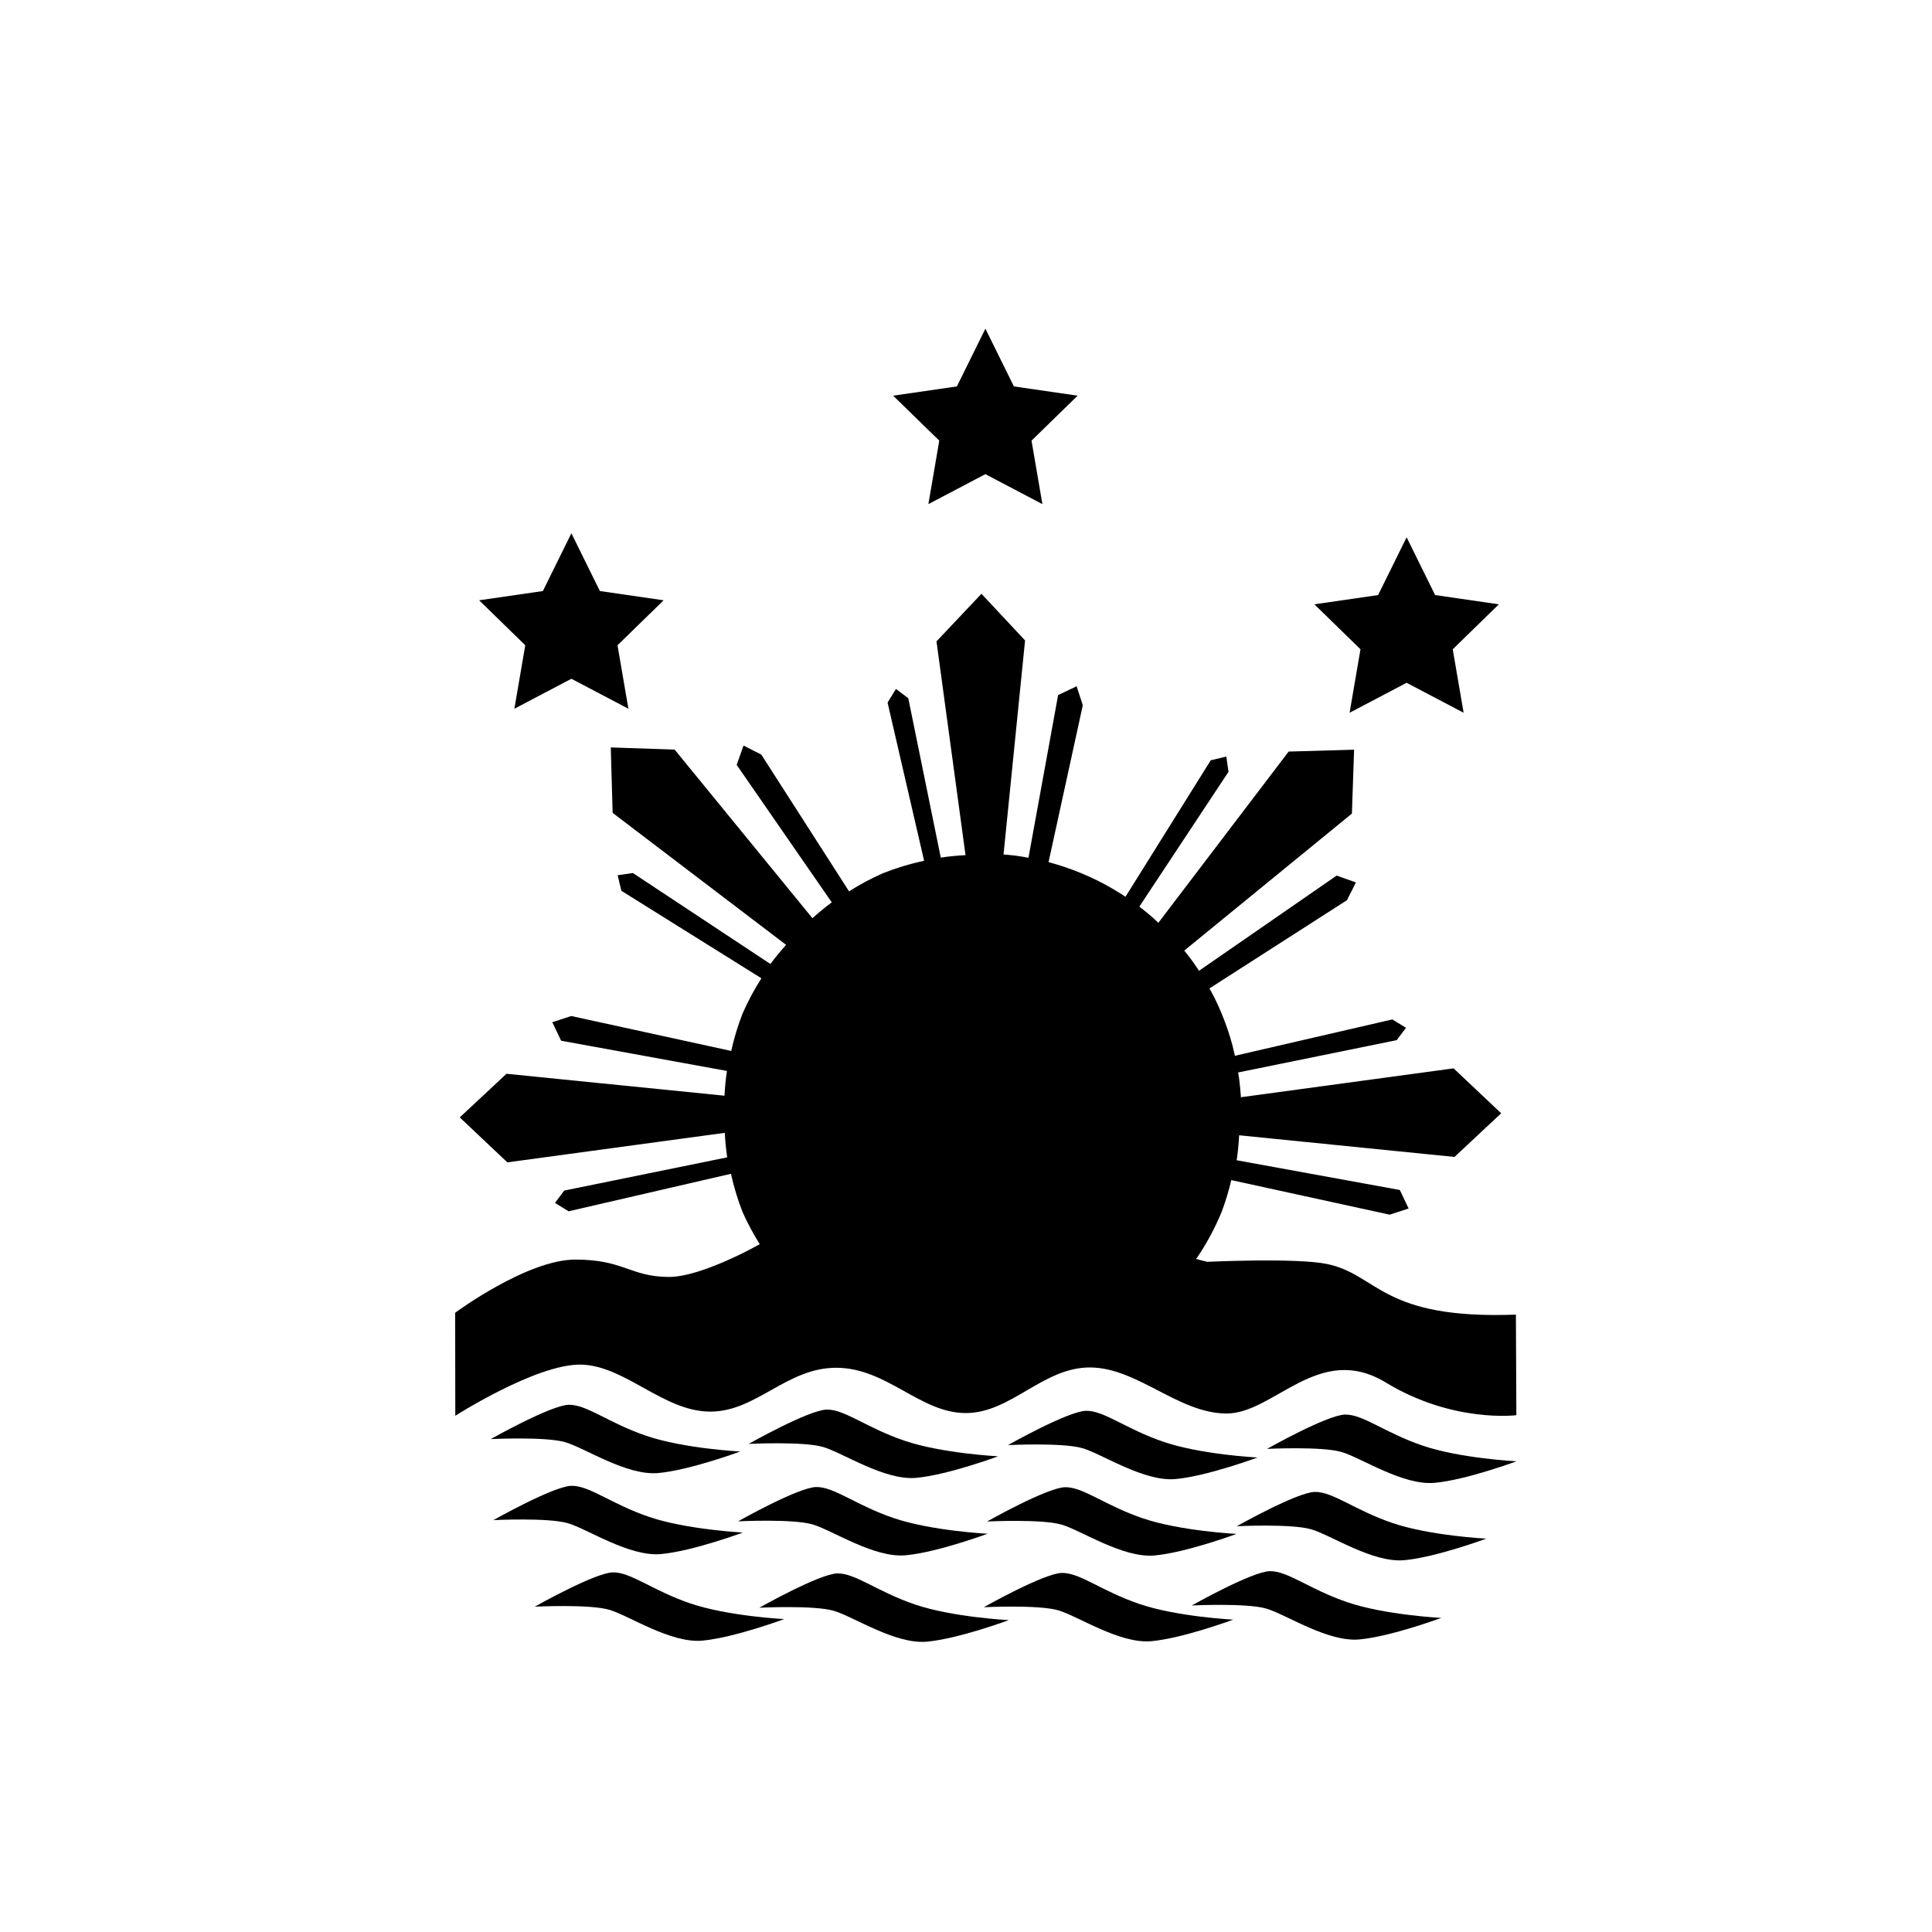
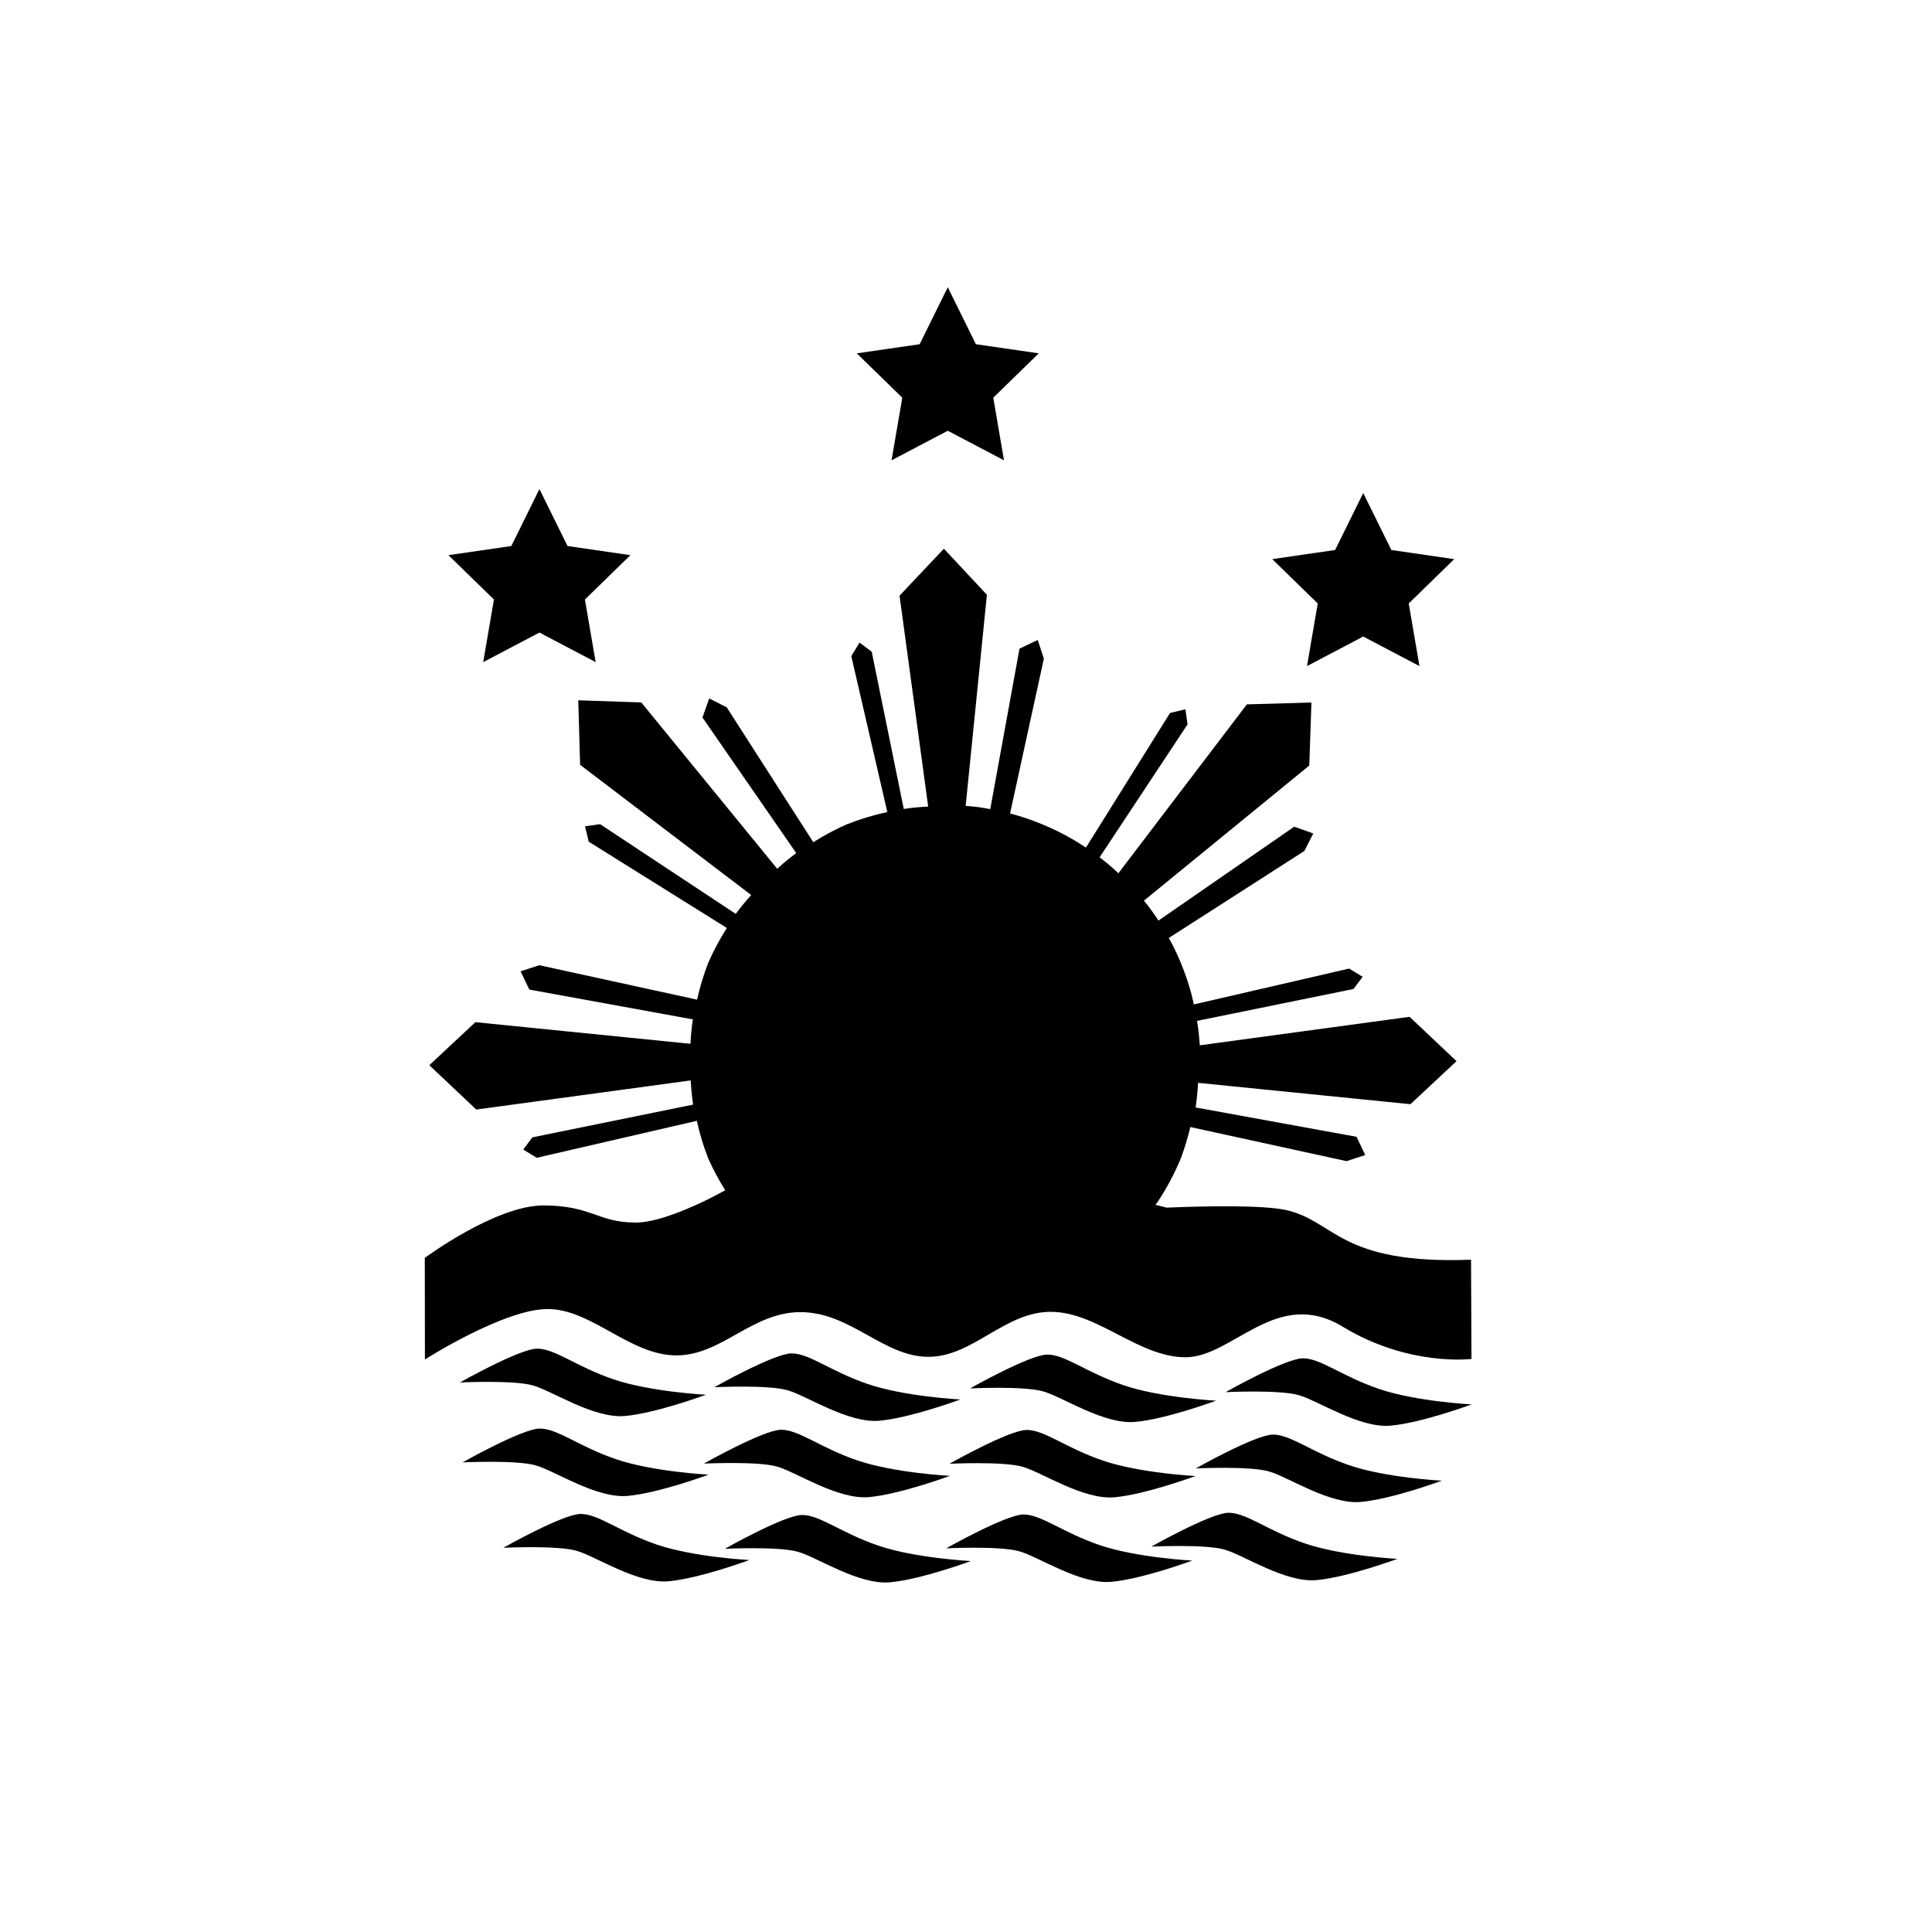
- <svg xmlns="http://www.w3.org/2000/svg" version="1.1" viewBox="0 0 280 280" xml:space="preserve">
-   <path d="m 142.239,86.053 -6.515,6.898 4.207,30.984 c -1.201,0.06 -2.398,0.178 -3.588,0.353 l -4.707,-23.098 -1.789,-1.342 -1.213,1.98 5.293,22.917 c -2.038,0.437 -4.037,1.044 -5.974,1.812 -1.697,0.751 -3.336,1.628 -4.904,2.621 l -12.716,-19.817 -2.575,-1.309 -0.994,2.8 13.781,19.924 c -0.97,0.72 -1.904,1.487 -2.8,2.298 l -19.969,-24.435 -9.259,-0.316 0.271,9.485 25.14,19.129 c -0.802,0.887 -1.56,1.811 -2.274,2.77 l -19.93,-13.182 -2.213,0.316 0.542,2.258 20.296,12.68 c -1.042,1.632 -1.956,3.343 -2.734,5.115 -0.683,1.762 -1.233,3.573 -1.643,5.417 l -23.18,-5.06 -2.747,0.895 1.277,2.683 24.03,4.38 c -0.175,1.19 -0.293,2.387 -0.353,3.588 l -31.596,-3.178 -6.771,6.323 6.898,6.515 31.511,-4.278 c 0.06,1.189 0.177,2.375 0.35,3.553 l -23.621,4.814 -1.341,1.788 1.98,1.214 23.526,-5.433 c 0.417,1.887 0.979,3.74 1.681,5.54 0.72,1.61 1.553,3.168 2.492,4.662 -0.947,0.511 -1.924,1.045 -3.173,1.64 -0.826,0.393 -1.695,0.786 -2.578,1.153 -0.883,0.368 -1.779,0.71 -2.659,1.002 -0.88,0.292 -1.744,0.534 -2.562,0.701 -0.409,0.084 -0.806,0.149 -1.188,0.192 -0.382,0.043 -0.749,0.064 -1.097,0.06 -0.695,-0.008 -1.318,-0.052 -1.887,-0.125 -0.57,-0.073 -1.087,-0.174 -1.574,-0.293 -0.486,-0.119 -0.942,-0.257 -1.388,-0.404 -0.446,-0.147 -0.882,-0.303 -1.329,-0.458 -0.447,-0.155 -0.906,-0.31 -1.398,-0.455 -0.491,-0.145 -1.016,-0.28 -1.594,-0.396 -0.578,-0.116 -1.21,-0.212 -1.917,-0.28 -0.707,-0.068 -1.489,-0.107 -2.368,-0.107 -0.439,-3.3e-4 -0.892,0.03 -1.354,0.086 -0.462,0.056 -0.934,0.139 -1.413,0.244 -0.479,0.105 -0.964,0.233 -1.452,0.38 -0.488,0.147 -0.979,0.312 -1.47,0.493 -0.982,0.361 -1.962,0.782 -2.915,1.234 -0.953,0.452 -1.878,0.934 -2.748,1.415 -0.87,0.482 -1.684,0.964 -2.417,1.416 -0.733,0.452 -1.385,0.874 -1.927,1.235 -1.085,0.723 -1.735,1.205 -1.735,1.205 l 0.02,14.927 c 0,0 0.726,-0.463 1.914,-1.159 0.594,-0.348 1.304,-0.753 2.098,-1.188 0.793,-0.434 1.669,-0.898 2.596,-1.361 0.926,-0.463 1.903,-0.926 2.897,-1.361 0.994,-0.434 2.006,-0.84 3.002,-1.187 0.996,-0.347 1.978,-0.636 2.91,-0.839 0.466,-0.101 0.921,-0.181 1.359,-0.235 0.438,-0.054 0.861,-0.083 1.263,-0.082 0.402,3.2e-4 0.801,0.027 1.197,0.076 0.396,0.05 0.789,0.122 1.18,0.215 0.391,0.092 0.78,0.205 1.167,0.334 0.387,0.129 0.772,0.274 1.156,0.433 0.768,0.317 1.531,0.687 2.293,1.084 0.762,0.397 1.522,0.82 2.286,1.243 0.763,0.424 1.529,0.848 2.302,1.246 0.772,0.398 1.552,0.771 2.341,1.091 0.395,0.16 0.792,0.307 1.193,0.438 0.401,0.131 0.805,0.246 1.212,0.341 0.407,0.095 0.818,0.17 1.233,0.223 0.415,0.053 0.834,0.083 1.258,0.087 0.424,0.004 0.838,-0.018 1.244,-0.062 0.406,-0.044 0.805,-0.111 1.196,-0.196 0.392,-0.086 0.777,-0.191 1.157,-0.312 0.38,-0.121 0.754,-0.258 1.124,-0.408 0.74,-0.3 1.464,-0.651 2.181,-1.027 0.717,-0.376 1.428,-0.778 2.143,-1.18 0.715,-0.402 1.434,-0.803 2.167,-1.178 0.733,-0.376 1.48,-0.725 2.252,-1.024 0.386,-0.149 0.778,-0.285 1.177,-0.406 0.399,-0.12 0.806,-0.225 1.222,-0.31 0.415,-0.085 0.84,-0.15 1.274,-0.193 0.434,-0.043 0.878,-0.064 1.333,-0.058 0.455,0.005 0.901,0.035 1.337,0.087 0.437,0.052 0.865,0.126 1.286,0.218 0.42,0.092 0.833,0.204 1.239,0.33 0.406,0.127 0.806,0.269 1.199,0.423 0.788,0.309 1.553,0.668 2.305,1.052 0.751,0.383 1.489,0.792 2.221,1.199 0.732,0.407 1.458,0.814 2.187,1.195 0.729,0.381 1.461,0.736 2.204,1.041 0.372,0.152 0.746,0.292 1.124,0.416 0.378,0.124 0.76,0.232 1.147,0.321 0.387,0.089 0.779,0.159 1.177,0.207 0.398,0.048 0.801,0.074 1.212,0.075 0.411,8e-4 0.813,-0.024 1.21,-0.072 0.396,-0.048 0.786,-0.119 1.17,-0.209 0.384,-0.09 0.762,-0.2 1.136,-0.326 0.374,-0.126 0.744,-0.268 1.109,-0.424 0.732,-0.311 1.449,-0.673 2.161,-1.061 0.711,-0.388 1.417,-0.803 2.125,-1.218 0.708,-0.414 1.418,-0.828 2.138,-1.216 0.72,-0.388 1.451,-0.75 2.2,-1.06 0.375,-0.155 0.754,-0.297 1.139,-0.422 0.385,-0.125 0.776,-0.234 1.173,-0.324 0.397,-0.09 0.802,-0.159 1.213,-0.207 0.412,-0.047 0.831,-0.072 1.259,-0.07 0.428,0.002 0.853,0.029 1.274,0.079 0.421,0.05 0.84,0.122 1.255,0.213 0.415,0.091 0.828,0.202 1.239,0.329 0.411,0.127 0.819,0.27 1.225,0.425 0.813,0.311 1.62,0.674 2.423,1.062 0.803,0.388 1.603,0.803 2.404,1.218 0.801,0.414 1.602,0.829 2.408,1.219 0.806,0.389 1.617,0.754 2.436,1.067 0.41,0.157 0.821,0.3 1.236,0.428 0.414,0.128 0.831,0.24 1.251,0.333 0.42,0.093 0.843,0.166 1.27,0.218 0.427,0.051 0.857,0.08 1.291,0.084 0.434,0.003 0.867,-0.034 1.298,-0.106 0.431,-0.072 0.862,-0.179 1.292,-0.313 0.43,-0.135 0.861,-0.297 1.292,-0.481 0.431,-0.184 0.864,-0.389 1.298,-0.609 0.868,-0.44 1.743,-0.94 2.632,-1.446 0.889,-0.506 1.793,-1.019 2.719,-1.486 0.463,-0.234 0.931,-0.456 1.406,-0.66 0.474,-0.204 0.955,-0.39 1.443,-0.552 0.488,-0.162 0.984,-0.299 1.487,-0.405 0.503,-0.106 1.015,-0.18 1.536,-0.218 0.521,-0.037 1.051,-0.036 1.591,0.009 0.54,0.045 1.09,0.134 1.651,0.274 0.561,0.14 1.132,0.331 1.716,0.579 0.583,0.248 1.179,0.554 1.787,0.923 0.608,0.369 1.214,0.711 1.815,1.027 0.602,0.316 1.199,0.607 1.79,0.873 0.591,0.267 1.177,0.51 1.753,0.731 0.576,0.221 1.144,0.421 1.702,0.602 1.115,0.36 2.187,0.643 3.201,0.862 1.014,0.22 1.968,0.377 2.847,0.488 0.878,0.111 1.681,0.176 2.39,0.211 0.71,0.035 1.327,0.04 1.833,0.031 1.014,-0.018 1.588,-0.091 1.588,-0.091 l -0.066,-14.575 c -1.22,0.045 -2.367,0.062 -3.444,0.054 -1.077,-0.008 -2.087,-0.041 -3.034,-0.097 -0.947,-0.056 -1.833,-0.134 -2.663,-0.231 -0.83,-0.097 -1.604,-0.214 -2.329,-0.347 -0.725,-0.133 -1.401,-0.282 -2.034,-0.445 -0.633,-0.163 -1.223,-0.339 -1.777,-0.526 -0.554,-0.187 -1.071,-0.383 -1.559,-0.588 -0.487,-0.204 -0.945,-0.416 -1.379,-0.633 -0.867,-0.432 -1.639,-0.882 -2.368,-1.327 -0.729,-0.444 -1.414,-0.883 -2.107,-1.291 -0.692,-0.408 -1.393,-0.787 -2.151,-1.112 -0.379,-0.162 -0.772,-0.311 -1.187,-0.444 -0.415,-0.133 -0.85,-0.249 -1.313,-0.346 -0.557,-0.117 -1.247,-0.209 -2.027,-0.282 -0.78,-0.072 -1.65,-0.125 -2.569,-0.162 -1.838,-0.074 -3.871,-0.085 -5.763,-0.066 -1.893,0.018 -3.647,0.066 -4.927,0.109 -1.28,0.043 -2.088,0.081 -2.088,0.081 l -1.659,-0.414 c 0.086,-0.104 0.172,-0.209 0.257,-0.314 1.367,-2.046 2.53,-4.222 3.472,-6.496 0.566,-1.508 1.034,-3.051 1.401,-4.619 l 22.955,5.011 2.747,-0.895 -1.277,-2.683 -23.644,-4.31 c 0.177,-1.2 0.296,-2.408 0.357,-3.619 l 31.207,3.139 6.771,-6.323 -6.898,-6.515 -30.831,4.186 c -0.002,-0.07 -0.004,-0.14 -0.007,-0.21 -0.054,-0.818 -0.134,-1.634 -0.241,-2.447 -0.047,-0.311 -0.099,-0.622 -0.154,-0.932 l 22.993,-4.686 1.342,-1.789 -1.98,-1.213 -22.817,5.269 c -0.104,-0.492 -0.219,-0.983 -0.343,-1.471 -0.212,-0.792 -0.45,-1.577 -0.714,-2.353 -0.264,-0.776 -0.553,-1.544 -0.867,-2.301 -0.314,-0.757 -0.652,-1.504 -1.014,-2.24 -0.239,-0.472 -0.489,-0.938 -0.748,-1.399 l 19.921,-12.783 1.31,-2.575 -2.8,-0.993 -19.951,13.799 c -0.063,-0.102 -0.126,-0.204 -0.19,-0.305 -0.456,-0.682 -0.933,-1.348 -1.432,-1.998 -0.169,-0.21 -0.34,-0.419 -0.513,-0.625 l 24.299,-19.858 0.316,-9.258 -9.485,0.271 -18.883,24.816 c -0.254,-0.244 -0.511,-0.485 -0.771,-0.722 -0.616,-0.541 -1.25,-1.061 -1.901,-1.56 -0.028,-0.02 -0.057,-0.041 -0.085,-0.061 l 12.923,-19.537 -0.316,-2.213 -2.258,0.542 -12.356,19.778 c -0.651,-0.434 -1.316,-0.847 -1.994,-1.239 -0.71,-0.41 -1.433,-0.797 -2.169,-1.16 -0.735,-0.362 -1.482,-0.701 -2.24,-1.014 -0.757,-0.314 -1.525,-0.603 -2.301,-0.866 -0.776,-0.264 -1.561,-0.502 -2.353,-0.714 -0.031,-0.007 -0.062,-0.015 -0.093,-0.022 l 4.965,-22.744 -0.895,-2.747 -2.683,1.277 -4.297,23.577 c -0.603,-0.115 -1.209,-0.215 -1.817,-0.3 -0.597,-0.073 -1.196,-0.133 -1.796,-0.177 l 3.12,-31.02 z" style="paint-order:stroke fill markers" />
-   <path d="m 71.123,208.563 c 0,0 8.714,-4.926 11.316,-4.971 2.601,-0.045 5.764,2.639 11.229,4.499 5.465,1.86 13.609,2.271 13.609,2.271 0,0 -7.281,2.702 -11.87,3.122 -4.59,0.42 -10.643,-3.645 -13.505,-4.476 -2.862,-0.832 -10.778,-0.445 -10.778,-0.445 z" style="paint-order:stroke fill markers" />
-   <path d="m 108.503,209.26 c 0,0 8.714,-4.926 11.316,-4.971 2.601,-0.045 5.764,2.639 11.229,4.499 5.465,1.86 13.608,2.271 13.608,2.271 0,0 -7.281,2.702 -11.87,3.122 -4.59,0.42 -10.643,-3.645 -13.505,-4.476 -2.862,-0.832 -10.778,-0.445 -10.778,-0.445 z" style="paint-order:stroke fill markers" />
-   <path d="m 146.085,209.434 c 0,0 8.714,-4.926 11.316,-4.971 2.601,-0.045 5.764,2.639 11.229,4.499 5.465,1.86 13.609,2.271 13.609,2.271 0,0 -7.281,2.702 -11.87,3.122 -4.59,0.42 -10.643,-3.645 -13.505,-4.476 -2.862,-0.832 -10.778,-0.445 -10.778,-0.445 z" style="paint-order:stroke fill markers" />
-   <path d="m 183.63,209.983 c 0,0 8.714,-4.926 11.316,-4.971 2.601,-0.045 5.764,2.639 11.229,4.499 5.465,1.86 13.609,2.271 13.609,2.271 0,0 -7.281,2.702 -11.87,3.122 -4.59,0.42 -10.643,-3.645 -13.505,-4.476 -2.862,-0.832 -10.778,-0.445 -10.778,-0.445 z" style="paint-order:stroke fill markers" />
-   <path d="m 71.511,220.306 c 0,0 8.714,-4.926 11.316,-4.971 2.601,-0.045 5.764,2.639 11.229,4.499 5.465,1.86 13.609,2.271 13.609,2.271 0,0 -7.281,2.702 -11.87,3.122 -4.59,0.42 -10.643,-3.645 -13.505,-4.476 -2.862,-0.832 -10.778,-0.445 -10.778,-0.445 z" style="paint-order:stroke fill markers" />
-   <path d="m 106.97,220.482 c 0,0 8.714,-4.926 11.316,-4.971 2.601,-0.045 5.764,2.639 11.229,4.499 5.465,1.86 13.609,2.271 13.609,2.271 0,0 -7.281,2.702 -11.87,3.122 -4.59,0.42 -10.643,-3.645 -13.505,-4.476 -2.862,-0.832 -10.778,-0.445 -10.778,-0.445 z" style="paint-order:stroke fill markers" />
-   <path d="m 143.051,220.508 c 0,0 8.714,-4.926 11.316,-4.971 2.601,-0.045 5.764,2.639 11.229,4.499 5.465,1.86 13.609,2.271 13.609,2.271 0,0 -7.281,2.702 -11.87,3.122 -4.59,0.42 -10.643,-3.645 -13.505,-4.476 -2.862,-0.832 -10.778,-0.445 -10.778,-0.445 z" style="paint-order:stroke fill markers" />
-   <path d="m 179.246,221.192 c 0,0 8.714,-4.926 11.316,-4.971 2.601,-0.045 5.764,2.639 11.229,4.499 5.465,1.86 13.608,2.271 13.608,2.271 0,0 -7.281,2.702 -11.87,3.122 -4.59,0.42 -10.643,-3.645 -13.505,-4.476 -2.862,-0.832 -10.778,-0.445 -10.778,-0.445 z" style="paint-order:stroke fill markers" />
-   <path d="m 77.505,232.851 c 0,0 8.714,-4.926 11.316,-4.971 2.601,-0.045 5.764,2.639 11.229,4.499 5.465,1.86 13.608,2.271 13.608,2.271 0,0 -7.281,2.702 -11.87,3.122 -4.59,0.42 -10.643,-3.645 -13.505,-4.476 -2.862,-0.832 -10.778,-0.445 -10.778,-0.445 z" style="paint-order:stroke fill markers" />
-   <path d="m 110.048,233.002 c 0,0 8.714,-4.926 11.316,-4.971 2.601,-0.045 5.764,2.639 11.229,4.499 5.465,1.86 13.609,2.271 13.609,2.271 0,0 -7.281,2.702 -11.87,3.122 -4.59,0.42 -10.643,-3.645 -13.505,-4.476 -2.862,-0.832 -10.778,-0.445 -10.778,-0.445 z" style="paint-order:stroke fill markers" />
-   <path d="m 142.58,232.931 c 0,0 8.714,-4.926 11.316,-4.971 2.601,-0.045 5.764,2.639 11.229,4.499 5.465,1.86 13.609,2.271 13.609,2.271 0,0 -7.281,2.702 -11.87,3.122 -4.59,0.42 -10.643,-3.645 -13.505,-4.476 -2.862,-0.832 -10.778,-0.445 -10.778,-0.445 z" style="paint-order:stroke fill markers" />
-   <path d="m 172.723,232.679 c 0,0 8.714,-4.926 11.316,-4.971 2.601,-0.045 5.764,2.639 11.229,4.499 5.465,1.86 13.609,2.271 13.609,2.271 0,0 -7.281,2.702 -11.87,3.122 -4.59,0.42 -10.643,-3.645 -13.505,-4.476 -2.862,-0.832 -10.778,-0.445 -10.778,-0.445 z" style="paint-order:stroke fill markers" />
-   <path d="m 82.81,77.286 -4.131,8.371 -9.238,1.342 6.684,6.516 -1.578,9.2 8.262,-4.343 8.263,4.343 -1.578,-9.2 6.684,-6.516 -9.237,-1.342 z" style="paint-order:stroke fill markers" />
-   <path d="m 142.811,47.632 -4.131,8.371 -9.238,1.342 6.684,6.516 -1.578,9.2 8.262,-4.343 8.263,4.343 -1.578,-9.2 6.684,-6.516 -9.237,-1.342 z" style="paint-order:stroke fill markers" />
-   <path d="m 203.857,77.869 -4.131,8.371 -9.238,1.342 6.684,6.516 -1.578,9.2 8.262,-4.343 8.263,4.343 -1.578,-9.2 6.684,-6.516 -9.237,-1.342 z" style="paint-order:stroke fill markers" />
-   <path d="" style="paint-order:stroke fill markers" />
+ <svg xmlns="http://www.w3.org/2000/svg" version="1.1" viewBox="0 0 1080 1080" xml:space="preserve">
+   <g transform="matrix(3.8044 0 0 3.8044 -13.497 -20.639)">
+     <path d="m 142.239,86.053 -6.515,6.898 4.207,30.984 c -1.201,0.06 -2.398,0.178 -3.588,0.353 l -4.707,-23.098 -1.789,-1.342 -1.213,1.98 5.293,22.917 c -2.038,0.437 -4.037,1.044 -5.974,1.812 -1.697,0.751 -3.336,1.628 -4.904,2.621 l -12.716,-19.817 -2.575,-1.309 -0.994,2.8 13.781,19.924 c -0.97,0.72 -1.904,1.487 -2.8,2.298 l -19.969,-24.435 -9.259,-0.316 0.271,9.485 25.14,19.129 c -0.802,0.887 -1.56,1.811 -2.274,2.77 l -19.93,-13.182 -2.213,0.316 0.542,2.258 20.296,12.68 c -1.042,1.632 -1.956,3.343 -2.734,5.115 -0.683,1.762 -1.233,3.573 -1.643,5.417 l -23.18,-5.06 -2.747,0.895 1.277,2.683 24.03,4.38 c -0.175,1.19 -0.293,2.387 -0.353,3.588 l -31.596,-3.178 -6.771,6.323 6.898,6.515 31.511,-4.278 c 0.06,1.189 0.177,2.375 0.35,3.553 l -23.621,4.814 -1.341,1.788 1.98,1.214 23.526,-5.433 c 0.417,1.887 0.979,3.74 1.681,5.54 0.72,1.61 1.553,3.168 2.492,4.662 -0.947,0.511 -1.924,1.045 -3.173,1.64 -0.826,0.393 -1.695,0.786 -2.578,1.153 -0.883,0.368 -1.779,0.71 -2.659,1.002 -0.88,0.292 -1.744,0.534 -2.562,0.701 -0.409,0.084 -0.806,0.149 -1.188,0.192 -0.382,0.043 -0.749,0.064 -1.097,0.06 -0.695,-0.008 -1.318,-0.052 -1.887,-0.125 -0.57,-0.073 -1.087,-0.174 -1.574,-0.293 -0.486,-0.119 -0.942,-0.257 -1.388,-0.404 -0.446,-0.147 -0.882,-0.303 -1.329,-0.458 -0.447,-0.155 -0.906,-0.31 -1.398,-0.455 -0.491,-0.145 -1.016,-0.28 -1.594,-0.396 -0.578,-0.116 -1.21,-0.212 -1.917,-0.28 -0.707,-0.068 -1.489,-0.107 -2.368,-0.107 -0.439,-3.3e-4 -0.892,0.03 -1.354,0.086 -0.462,0.056 -0.934,0.139 -1.413,0.244 -0.479,0.105 -0.964,0.233 -1.452,0.38 -0.488,0.147 -0.979,0.312 -1.47,0.493 -0.982,0.361 -1.962,0.782 -2.915,1.234 -0.953,0.452 -1.878,0.934 -2.748,1.415 -0.87,0.482 -1.684,0.964 -2.417,1.416 -0.733,0.452 -1.385,0.874 -1.927,1.235 -1.085,0.723 -1.735,1.205 -1.735,1.205 l 0.02,14.927 c 0,0 0.726,-0.463 1.914,-1.159 0.594,-0.348 1.304,-0.753 2.098,-1.188 0.793,-0.434 1.669,-0.898 2.596,-1.361 0.926,-0.463 1.903,-0.926 2.897,-1.361 0.994,-0.434 2.006,-0.84 3.002,-1.187 0.996,-0.347 1.978,-0.636 2.91,-0.839 0.466,-0.101 0.921,-0.181 1.359,-0.235 0.438,-0.054 0.861,-0.083 1.263,-0.082 0.402,3.2e-4 0.801,0.027 1.197,0.076 0.396,0.05 0.789,0.122 1.18,0.215 0.391,0.092 0.78,0.205 1.167,0.334 0.387,0.129 0.772,0.274 1.156,0.433 0.768,0.317 1.531,0.687 2.293,1.084 0.762,0.397 1.522,0.82 2.286,1.243 0.763,0.424 1.529,0.848 2.302,1.246 0.772,0.398 1.552,0.771 2.341,1.091 0.395,0.16 0.792,0.307 1.193,0.438 0.401,0.131 0.805,0.246 1.212,0.341 0.407,0.095 0.818,0.17 1.233,0.223 0.415,0.053 0.834,0.083 1.258,0.087 0.424,0.004 0.838,-0.018 1.244,-0.062 0.406,-0.044 0.805,-0.111 1.196,-0.196 0.392,-0.086 0.777,-0.191 1.157,-0.312 0.38,-0.121 0.754,-0.258 1.124,-0.408 0.74,-0.3 1.464,-0.651 2.181,-1.027 0.717,-0.376 1.428,-0.778 2.143,-1.18 0.715,-0.402 1.434,-0.803 2.167,-1.178 0.733,-0.376 1.48,-0.725 2.252,-1.024 0.386,-0.149 0.778,-0.285 1.177,-0.406 0.399,-0.12 0.806,-0.225 1.222,-0.31 0.415,-0.085 0.84,-0.15 1.274,-0.193 0.434,-0.043 0.878,-0.064 1.333,-0.058 0.455,0.005 0.901,0.035 1.337,0.087 0.437,0.052 0.865,0.126 1.286,0.218 0.42,0.092 0.833,0.204 1.239,0.33 0.406,0.127 0.806,0.269 1.199,0.423 0.788,0.309 1.553,0.668 2.305,1.052 0.751,0.383 1.489,0.792 2.221,1.199 0.732,0.407 1.458,0.814 2.187,1.195 0.729,0.381 1.461,0.736 2.204,1.041 0.372,0.152 0.746,0.292 1.124,0.416 0.378,0.124 0.76,0.232 1.147,0.321 0.387,0.089 0.779,0.159 1.177,0.207 0.398,0.048 0.801,0.074 1.212,0.075 0.411,8e-4 0.813,-0.024 1.21,-0.072 0.396,-0.048 0.786,-0.119 1.17,-0.209 0.384,-0.09 0.762,-0.2 1.136,-0.326 0.374,-0.126 0.744,-0.268 1.109,-0.424 0.732,-0.311 1.449,-0.673 2.161,-1.061 0.711,-0.388 1.417,-0.803 2.125,-1.218 0.708,-0.414 1.418,-0.828 2.138,-1.216 0.72,-0.388 1.451,-0.75 2.2,-1.06 0.375,-0.155 0.754,-0.297 1.139,-0.422 0.385,-0.125 0.776,-0.234 1.173,-0.324 0.397,-0.09 0.802,-0.159 1.213,-0.207 0.412,-0.047 0.831,-0.072 1.259,-0.07 0.428,0.002 0.853,0.029 1.274,0.079 0.421,0.05 0.84,0.122 1.255,0.213 0.415,0.091 0.828,0.202 1.239,0.329 0.411,0.127 0.819,0.27 1.225,0.425 0.813,0.311 1.62,0.674 2.423,1.062 0.803,0.388 1.603,0.803 2.404,1.218 0.801,0.414 1.602,0.829 2.408,1.219 0.806,0.389 1.617,0.754 2.436,1.067 0.41,0.157 0.821,0.3 1.236,0.428 0.414,0.128 0.831,0.24 1.251,0.333 0.42,0.093 0.843,0.166 1.27,0.218 0.427,0.051 0.857,0.08 1.291,0.084 0.434,0.003 0.867,-0.034 1.298,-0.106 0.431,-0.072 0.862,-0.179 1.292,-0.313 0.43,-0.135 0.861,-0.297 1.292,-0.481 0.431,-0.184 0.864,-0.389 1.298,-0.609 0.868,-0.44 1.743,-0.94 2.632,-1.446 0.889,-0.506 1.793,-1.019 2.719,-1.486 0.463,-0.234 0.931,-0.456 1.406,-0.66 0.474,-0.204 0.955,-0.39 1.443,-0.552 0.488,-0.162 0.984,-0.299 1.487,-0.405 0.503,-0.106 1.015,-0.18 1.536,-0.218 0.521,-0.037 1.051,-0.036 1.591,0.009 0.54,0.045 1.09,0.134 1.651,0.274 0.561,0.14 1.132,0.331 1.716,0.579 0.583,0.248 1.179,0.554 1.787,0.923 0.608,0.369 1.214,0.711 1.815,1.027 0.602,0.316 1.199,0.607 1.79,0.873 0.591,0.267 1.177,0.51 1.753,0.731 0.576,0.221 1.144,0.421 1.702,0.602 1.115,0.36 2.187,0.643 3.201,0.862 1.014,0.22 1.968,0.377 2.847,0.488 0.878,0.111 1.681,0.176 2.39,0.211 0.71,0.035 1.327,0.04 1.833,0.031 1.014,-0.018 1.588,-0.091 1.588,-0.091 l -0.066,-14.575 c -1.22,0.045 -2.367,0.062 -3.444,0.054 -1.077,-0.008 -2.087,-0.041 -3.034,-0.097 -0.947,-0.056 -1.833,-0.134 -2.663,-0.231 -0.83,-0.097 -1.604,-0.214 -2.329,-0.347 -0.725,-0.133 -1.401,-0.282 -2.034,-0.445 -0.633,-0.163 -1.223,-0.339 -1.777,-0.526 -0.554,-0.187 -1.071,-0.383 -1.559,-0.588 -0.487,-0.204 -0.945,-0.416 -1.379,-0.633 -0.867,-0.432 -1.639,-0.882 -2.368,-1.327 -0.729,-0.444 -1.414,-0.883 -2.107,-1.291 -0.692,-0.408 -1.393,-0.787 -2.151,-1.112 -0.379,-0.162 -0.772,-0.311 -1.187,-0.444 -0.415,-0.133 -0.85,-0.249 -1.313,-0.346 -0.557,-0.117 -1.247,-0.209 -2.027,-0.282 -0.78,-0.072 -1.65,-0.125 -2.569,-0.162 -1.838,-0.074 -3.871,-0.085 -5.763,-0.066 -1.893,0.018 -3.647,0.066 -4.927,0.109 -1.28,0.043 -2.088,0.081 -2.088,0.081 l -1.659,-0.414 c 0.086,-0.104 0.172,-0.209 0.257,-0.314 1.367,-2.046 2.53,-4.222 3.472,-6.496 0.566,-1.508 1.034,-3.051 1.401,-4.619 l 22.955,5.011 2.747,-0.895 -1.277,-2.683 -23.644,-4.31 c 0.177,-1.2 0.296,-2.408 0.357,-3.619 l 31.207,3.139 6.771,-6.323 -6.898,-6.515 -30.831,4.186 c -0.002,-0.07 -0.004,-0.14 -0.007,-0.21 -0.054,-0.818 -0.134,-1.634 -0.241,-2.447 -0.047,-0.311 -0.099,-0.622 -0.154,-0.932 l 22.993,-4.686 1.342,-1.789 -1.98,-1.213 -22.817,5.269 c -0.104,-0.492 -0.219,-0.983 -0.343,-1.471 -0.212,-0.792 -0.45,-1.577 -0.714,-2.353 -0.264,-0.776 -0.553,-1.544 -0.867,-2.301 -0.314,-0.757 -0.652,-1.504 -1.014,-2.24 -0.239,-0.472 -0.489,-0.938 -0.748,-1.399 l 19.921,-12.783 1.31,-2.575 -2.8,-0.993 -19.951,13.799 c -0.063,-0.102 -0.126,-0.204 -0.19,-0.305 -0.456,-0.682 -0.933,-1.348 -1.432,-1.998 -0.169,-0.21 -0.34,-0.419 -0.513,-0.625 l 24.299,-19.858 0.316,-9.258 -9.485,0.271 -18.883,24.816 c -0.254,-0.244 -0.511,-0.485 -0.771,-0.722 -0.616,-0.541 -1.25,-1.061 -1.901,-1.56 -0.028,-0.02 -0.057,-0.041 -0.085,-0.061 l 12.923,-19.537 -0.316,-2.213 -2.258,0.542 -12.356,19.778 c -0.651,-0.434 -1.316,-0.847 -1.994,-1.239 -0.71,-0.41 -1.433,-0.797 -2.169,-1.16 -0.735,-0.362 -1.482,-0.701 -2.24,-1.014 -0.757,-0.314 -1.525,-0.603 -2.301,-0.866 -0.776,-0.264 -1.561,-0.502 -2.353,-0.714 -0.031,-0.007 -0.062,-0.015 -0.093,-0.022 l 4.965,-22.744 -0.895,-2.747 -2.683,1.277 -4.297,23.577 c -0.603,-0.115 -1.209,-0.215 -1.817,-0.3 -0.597,-0.073 -1.196,-0.133 -1.796,-0.177 l 3.12,-31.02 z" style="paint-order:stroke fill markers" />
+     <path d="m 71.123,208.563 c 0,0 8.714,-4.926 11.316,-4.971 2.601,-0.045 5.764,2.639 11.229,4.499 5.465,1.86 13.609,2.271 13.609,2.271 0,0 -7.281,2.702 -11.87,3.122 -4.59,0.42 -10.643,-3.645 -13.505,-4.476 -2.862,-0.832 -10.778,-0.445 -10.778,-0.445 z" style="paint-order:stroke fill markers" />
+     <path d="m 108.503,209.26 c 0,0 8.714,-4.926 11.316,-4.971 2.601,-0.045 5.764,2.639 11.229,4.499 5.465,1.86 13.608,2.271 13.608,2.271 0,0 -7.281,2.702 -11.87,3.122 -4.59,0.42 -10.643,-3.645 -13.505,-4.476 -2.862,-0.832 -10.778,-0.445 -10.778,-0.445 z" style="paint-order:stroke fill markers" />
+     <path d="m 146.085,209.434 c 0,0 8.714,-4.926 11.316,-4.971 2.601,-0.045 5.764,2.639 11.229,4.499 5.465,1.86 13.609,2.271 13.609,2.271 0,0 -7.281,2.702 -11.87,3.122 -4.59,0.42 -10.643,-3.645 -13.505,-4.476 -2.862,-0.832 -10.778,-0.445 -10.778,-0.445 z" style="paint-order:stroke fill markers" />
+     <path d="m 183.63,209.983 c 0,0 8.714,-4.926 11.316,-4.971 2.601,-0.045 5.764,2.639 11.229,4.499 5.465,1.86 13.609,2.271 13.609,2.271 0,0 -7.281,2.702 -11.87,3.122 -4.59,0.42 -10.643,-3.645 -13.505,-4.476 -2.862,-0.832 -10.778,-0.445 -10.778,-0.445 z" style="paint-order:stroke fill markers" />
+     <path d="m 71.511,220.306 c 0,0 8.714,-4.926 11.316,-4.971 2.601,-0.045 5.764,2.639 11.229,4.499 5.465,1.86 13.609,2.271 13.609,2.271 0,0 -7.281,2.702 -11.87,3.122 -4.59,0.42 -10.643,-3.645 -13.505,-4.476 -2.862,-0.832 -10.778,-0.445 -10.778,-0.445 z" style="paint-order:stroke fill markers" />
+     <path d="m 106.97,220.482 c 0,0 8.714,-4.926 11.316,-4.971 2.601,-0.045 5.764,2.639 11.229,4.499 5.465,1.86 13.609,2.271 13.609,2.271 0,0 -7.281,2.702 -11.87,3.122 -4.59,0.42 -10.643,-3.645 -13.505,-4.476 -2.862,-0.832 -10.778,-0.445 -10.778,-0.445 z" style="paint-order:stroke fill markers" />
+     <path d="m 143.051,220.508 c 0,0 8.714,-4.926 11.316,-4.971 2.601,-0.045 5.764,2.639 11.229,4.499 5.465,1.86 13.609,2.271 13.609,2.271 0,0 -7.281,2.702 -11.87,3.122 -4.59,0.42 -10.643,-3.645 -13.505,-4.476 -2.862,-0.832 -10.778,-0.445 -10.778,-0.445 z" style="paint-order:stroke fill markers" />
+     <path d="m 179.246,221.192 c 0,0 8.714,-4.926 11.316,-4.971 2.601,-0.045 5.764,2.639 11.229,4.499 5.465,1.86 13.608,2.271 13.608,2.271 0,0 -7.281,2.702 -11.87,3.122 -4.59,0.42 -10.643,-3.645 -13.505,-4.476 -2.862,-0.832 -10.778,-0.445 -10.778,-0.445 z" style="paint-order:stroke fill markers" />
+     <path d="m 77.505,232.851 c 0,0 8.714,-4.926 11.316,-4.971 2.601,-0.045 5.764,2.639 11.229,4.499 5.465,1.86 13.608,2.271 13.608,2.271 0,0 -7.281,2.702 -11.87,3.122 -4.59,0.42 -10.643,-3.645 -13.505,-4.476 -2.862,-0.832 -10.778,-0.445 -10.778,-0.445 z" style="paint-order:stroke fill markers" />
+     <path d="m 110.048,233.002 c 0,0 8.714,-4.926 11.316,-4.971 2.601,-0.045 5.764,2.639 11.229,4.499 5.465,1.86 13.609,2.271 13.609,2.271 0,0 -7.281,2.702 -11.87,3.122 -4.59,0.42 -10.643,-3.645 -13.505,-4.476 -2.862,-0.832 -10.778,-0.445 -10.778,-0.445 z" style="paint-order:stroke fill markers" />
+     <path d="m 142.58,232.931 c 0,0 8.714,-4.926 11.316,-4.971 2.601,-0.045 5.764,2.639 11.229,4.499 5.465,1.86 13.609,2.271 13.609,2.271 0,0 -7.281,2.702 -11.87,3.122 -4.59,0.42 -10.643,-3.645 -13.505,-4.476 -2.862,-0.832 -10.778,-0.445 -10.778,-0.445 z" style="paint-order:stroke fill markers" />
+     <path d="m 172.723,232.679 c 0,0 8.714,-4.926 11.316,-4.971 2.601,-0.045 5.764,2.639 11.229,4.499 5.465,1.86 13.609,2.271 13.609,2.271 0,0 -7.281,2.702 -11.87,3.122 -4.59,0.42 -10.643,-3.645 -13.505,-4.476 -2.862,-0.832 -10.778,-0.445 -10.778,-0.445 z" style="paint-order:stroke fill markers" />
+     <path d="m 82.81,77.286 -4.131,8.371 -9.238,1.342 6.684,6.516 -1.578,9.2 8.262,-4.343 8.263,4.343 -1.578,-9.2 6.684,-6.516 -9.237,-1.342 z" style="paint-order:stroke fill markers" />
+     <path d="m 142.811,47.632 -4.131,8.371 -9.238,1.342 6.684,6.516 -1.578,9.2 8.262,-4.343 8.263,4.343 -1.578,-9.2 6.684,-6.516 -9.237,-1.342 z" style="paint-order:stroke fill markers" />
+     <path d="m 203.857,77.869 -4.131,8.371 -9.238,1.342 6.684,6.516 -1.578,9.2 8.262,-4.343 8.263,4.343 -1.578,-9.2 6.684,-6.516 -9.237,-1.342 z" style="paint-order:stroke fill markers" />
+     <path d="" style="paint-order:stroke fill markers" />
+   </g>
</svg>
